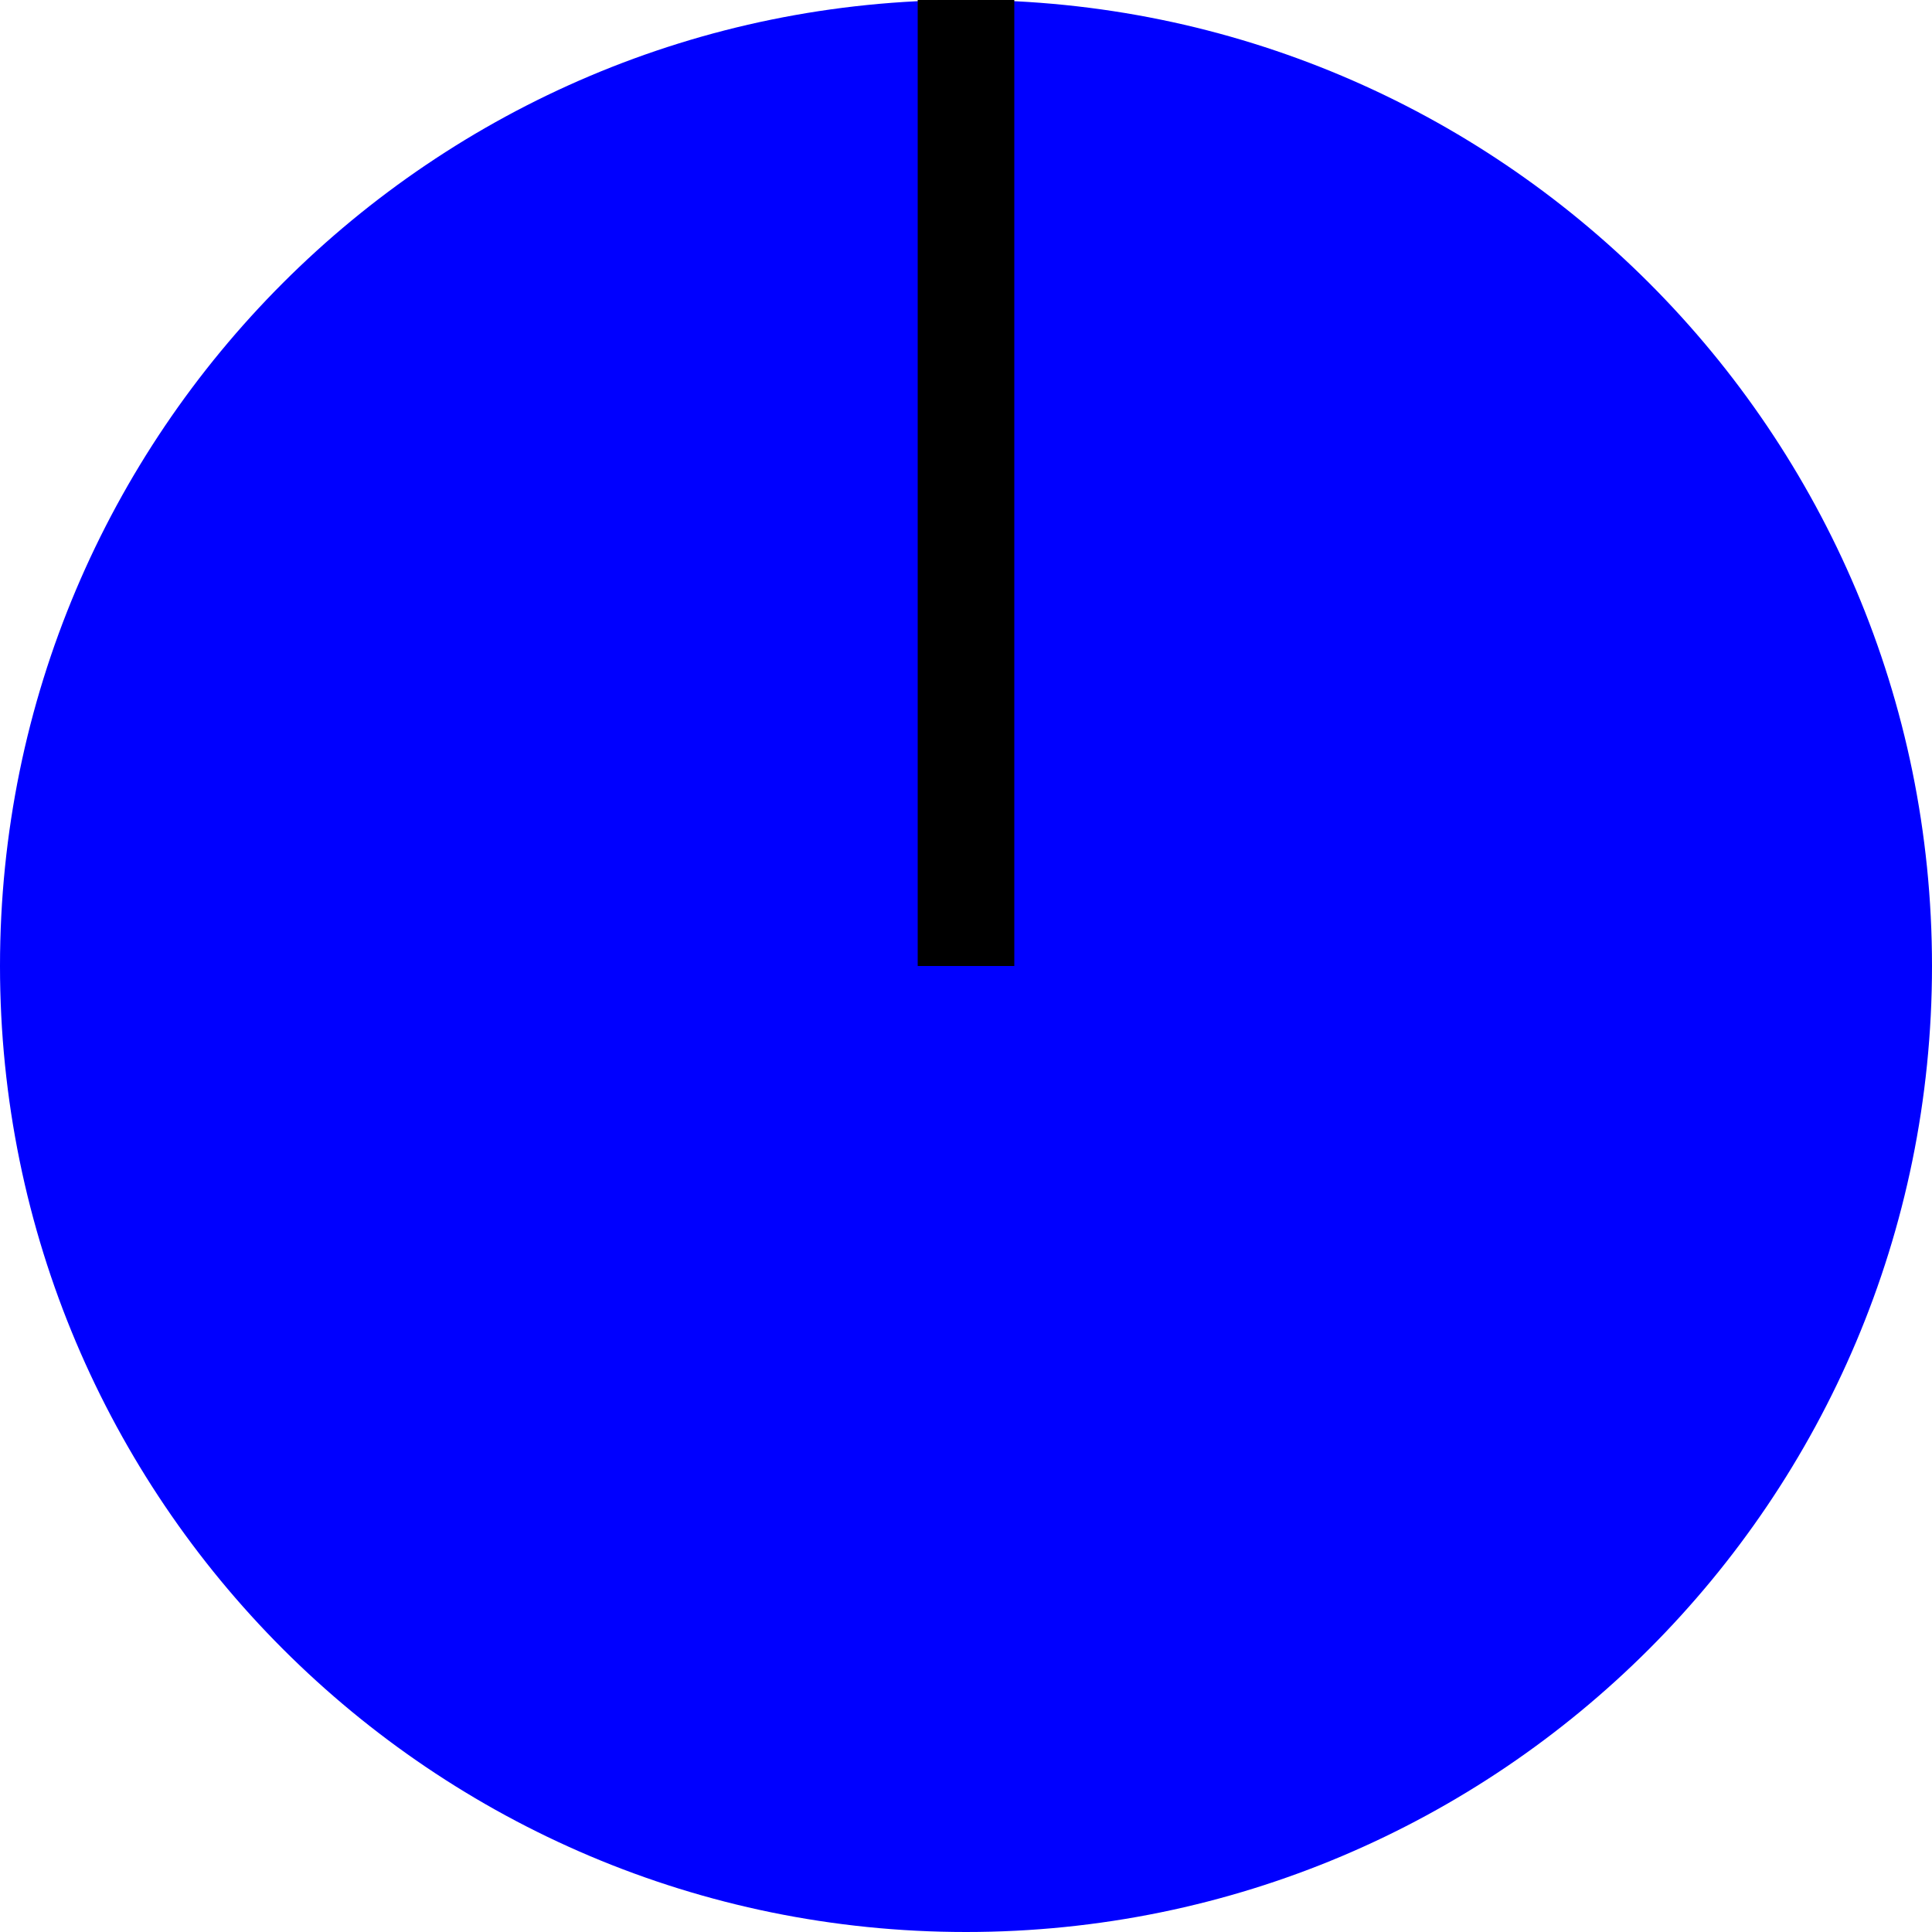
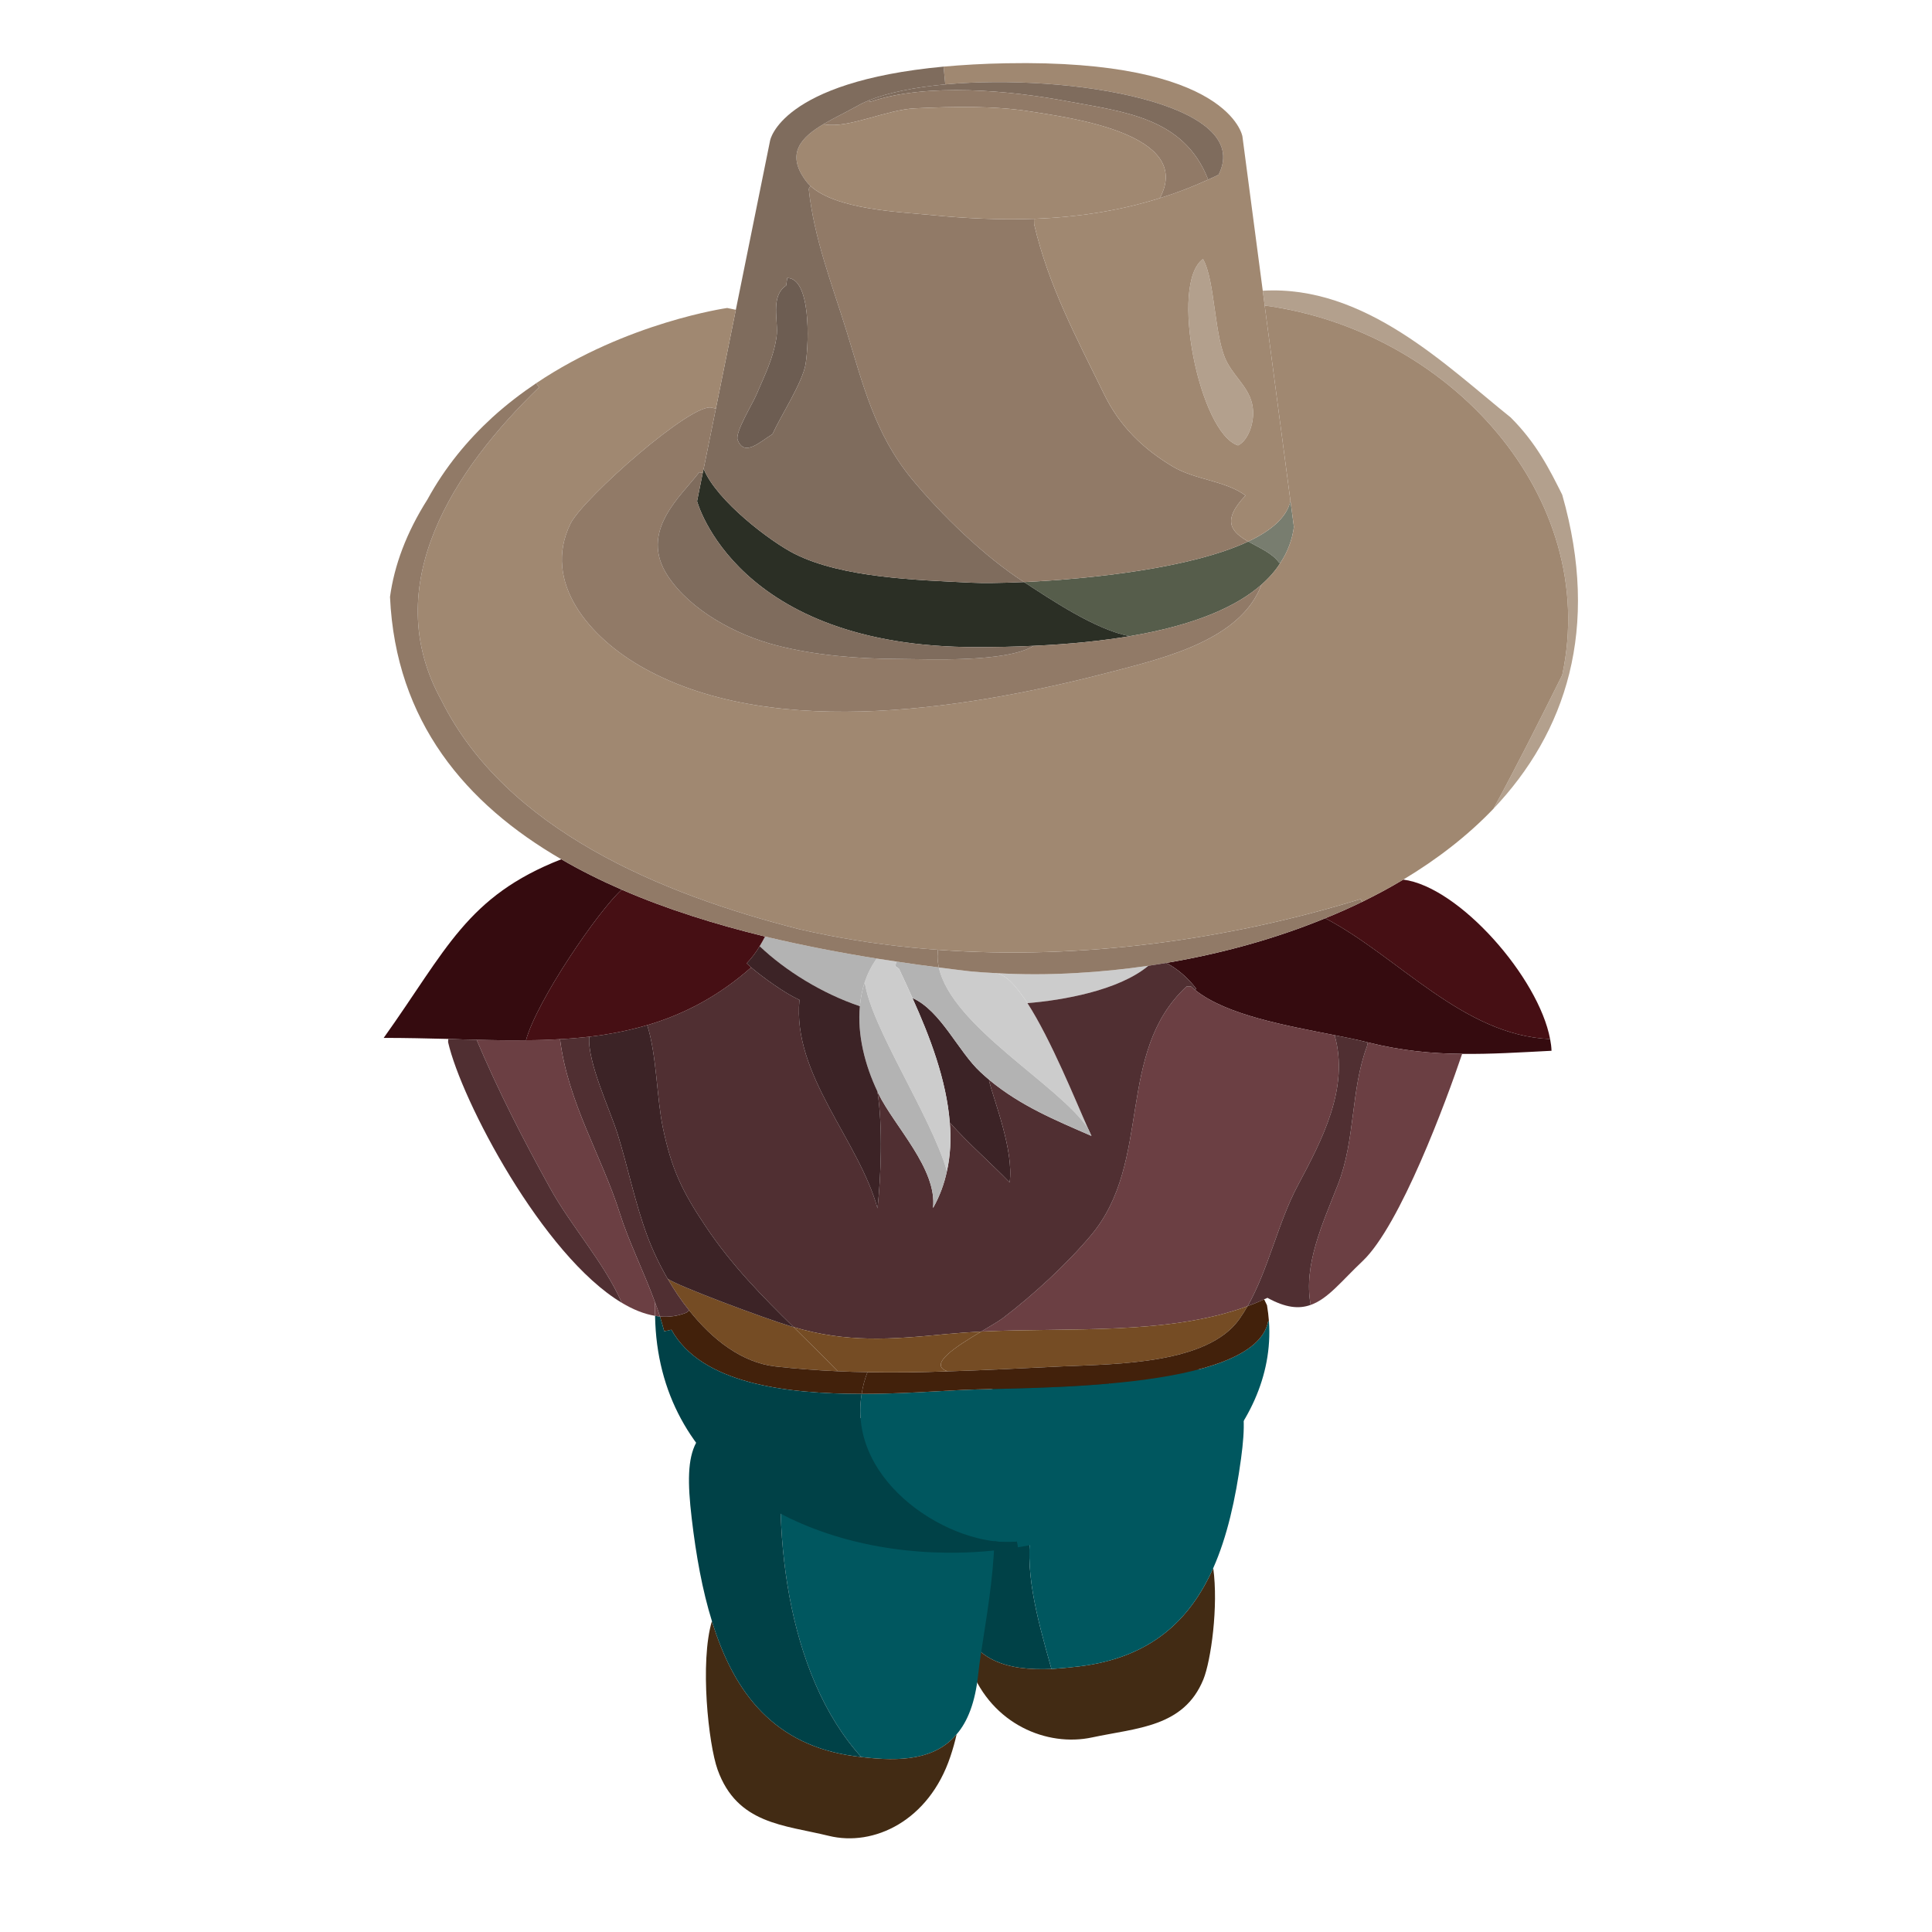
- <svg xmlns="http://www.w3.org/2000/svg" width="50" height="50" id="Her" viewBox="0 0 50 50">
-   <circle cx="25" cy="25" r="25" fill="#0000FF" />
-   <g stroke="#000000">
-     <line x1="25" x2="25" y1="0" y2="25" stroke-width="2.5" />
+ <svg xmlns="http://www.w3.org/2000/svg" version="1.1" x="0px" y="0px" width="150px" height="150px" viewBox="-29.54 -4.649 150 150" enable-background="new -29.54 -4.649 150 150" xml:space="preserve">
+   <defs>
+ </defs>
+   <g id="XMLID_3_">
+     <g>
+       <path fill="#004147" d="M44.905,120.854c1.02,3.451,3.74,4.218,7.19,4.076c-2.46-8.732-3.56-13.355,5.82-23.643    c-2,0.109-4,0.449-5.9,0.821c-2.16,0.417-6.21,1.052-7.67,3.167c-2.23,3.243-0.22,10.288,0.23,13.947    C44.645,119.825,44.765,120.361,44.905,120.854z" />
+       <path fill="#422B14" d="M52.095,124.93c-3.45,0.143-6.17-0.625-7.19-4.076c0.11,1.293,0.38,2.641,0.91,4.021    c1.66,4.338,5.93,6.125,9.44,5.368c3.48-0.745,7.11-0.789,8.63-4.492c0.6-1.468,1.18-5.708,0.77-8.655    c-1.85,4.152-4.96,6.979-10.43,7.636C53.484,124.821,52.774,124.886,52.095,124.93z" />
+       <path fill="#00575F" d="M54.225,124.733c5.47-0.657,8.58-3.484,10.43-7.636c1.08-2.432,1.73-5.336,2.16-8.502    c0.65-4.821-0.01-6.453-4.68-7.166c-1.38-0.208-2.8-0.23-4.22-0.142c-9.38,10.288-8.28,14.911-5.82,23.643    C52.774,124.886,53.484,124.821,54.225,124.733z" />
+     </g>
+     <g>
+ 	</g>
+   </g>
+   <g id="XMLID_2_">
+     <g>
+       <path fill="#00575F" d="M44.733,129.999c-1.65,1.968-4.32,2.144-7.4,1.768c-5.83-6.418-7.12-17.876-5.82-26.965    c2.5-0.013,5.05,0.477,7.45,1.003c2.16,0.477,6.21,1.204,7.67,3.623c2.23,3.71,0.22,11.771-0.23,15.958    C46.173,127.517,45.593,129.009,44.733,129.999z" />
+       <path fill="#422B14" d="M37.333,131.767c3.08,0.376,5.75,0.201,7.4-1.768c-0.13,0.577-0.29,1.153-0.49,1.743    c-1.66,4.964-5.93,7.008-9.44,6.143c-3.48-0.853-7.11-0.902-8.63-5.14c-0.71-1.981-1.39-8.349-0.44-11.533    c1.74,5.691,4.91,9.64,11.02,10.48C36.943,131.717,37.143,131.742,37.333,131.767z" />
+       <path fill="#004147" d="M31.513,104.802c-1.3,9.089-0.01,20.546,5.82,26.965c-0.19-0.025-0.39-0.05-0.58-0.075    c-6.11-0.84-9.28-4.789-11.02-10.48c-0.74-2.382-1.23-5.077-1.57-7.985c-0.65-5.516,0.01-7.384,4.68-8.199    C29.723,104.865,30.613,104.802,31.513,104.802z" />
+     </g>
+     <g>
+ 	</g>
+   </g>
+   <g id="XMLID_1_">
+     <g>
+       <path fill="#460F14" d="M79.41,63.643c4.35,0.56,10.51,7.61,11.399,12.38c-6.77-0.28-11.779-6.4-17.46-9.38    c0.971-0.39,1.931-0.82,2.86-1.27C77.31,64.833,78.38,64.263,79.41,63.643z" />
+       <path fill="#350B0F" d="M73.35,66.643c5.681,2.98,10.69,9.1,17.46,9.38c0.061,0.31,0.101,0.62,0.11,0.91    c-2.52,0.13-4.74,0.27-6.939,0.24c-2.37-0.02-4.711-0.24-7.32-0.89c-0.03-0.01-0.05-0.01-0.08-0.02c-0.74-0.19-1.59-0.36-2.5-0.54    c-3.72-0.74-8.4-1.55-10.83-3.51l0.08-0.1c-0.6-0.81-1.5-1.59-2.33-2C65.21,69.403,69.42,68.263,73.35,66.643z" />
+       <path fill="#B3A08D" d="M91.75,33.763c2.97,10.4,0.28,18.46-5.34,24.38c1.81-3.32,3.58-6.85,5.34-10.38    c2.97-13.87-8.78-26.77-23.1-28.69l-0.15-1.15c7.95-0.47,14.3,5.88,19.25,9.84C89.75,29.763,90.75,31.763,91.75,33.763z" />
+       <path fill="#6B3F43" d="M83.98,77.173c-1.24,3.67-4.811,13.33-7.73,16.09c-1.63,1.54-2.69,2.94-4.03,3.4    c-0.58-3.08,0.931-6.32,2.11-9.33c1.37-3.48,0.99-7.35,2.26-10.74l0.07-0.31C79.27,76.933,81.61,77.153,83.98,77.173z" />
+       <path fill="#6B3F43" d="M74.08,75.723c1.15,4.08-0.94,8.07-2.85,11.65c-1.551,2.9-2.28,6.53-3.91,9.39    c-6.19,2.27-13.84,1.64-20.68,1.97c0.73-0.44,1.38-0.81,1.69-1.05c2.36-1.8,4.95-4.18,6.84-6.43c4.811-5.74,1.86-14.17,7.42-19.32    h0.33c0.1,0.1,0.21,0.19,0.33,0.28C65.68,74.173,70.36,74.983,74.08,75.723z" />
+       <path fill="#787D6F" d="M67.37,37.393c1.77-0.83,3-1.87,3.28-3.15l0.27,2.02c-0.13,0.95-0.46,1.91-1.07,2.82l-0.1-0.07    C69.24,38.303,68.22,37.873,67.37,37.393z" />
+       <path fill="#565D4B" d="M67.37,37.393c0.85,0.48,1.87,0.91,2.38,1.62l0.1,0.07c-0.359,0.57-0.84,1.12-1.449,1.66    c-1.931,1.7-5.141,3.14-10.22,4c-2.66-0.48-6.21-2.9-8.17-4.17c-0.02-0.01-0.03-0.02-0.05-0.03    C54.99,40.303,62.91,39.493,67.37,37.393z" />
+       <path fill="#00575F" d="M68.98,97.933c0.609,8.55-7.95,15.88-16.121,16.83c-1.11,0.3-2.24,0.54-3.38,0.72l-0.07-0.44    c-5,0.51-13.19-4.54-12.05-11.47c2.97,0,5.8-0.21,7.89-0.31c4.87-0.23,22.63,0.16,23.67-5.33H68.98z" />
+       <path fill="#502F32" d="M71.23,87.373c1.909-3.58,4-7.57,2.85-11.65c0.91,0.18,1.76,0.35,2.5,0.54c0.03,0.01,0.05,0.01,0.08,0.02    l-0.07,0.31c-1.27,3.39-0.89,7.26-2.26,10.74c-1.18,3.01-2.69,6.25-2.11,9.33c-0.91,0.33-1.939,0.23-3.359-0.55    c-0.08,0.05-0.16,0.08-0.25,0.11v0.01c-0.42,0.19-0.851,0.37-1.29,0.53C68.95,93.903,69.68,90.273,71.23,87.373z" />
+       <path fill="#B3A08D" d="M65.74,23.503c0.74,1.36,1.93,2.14,2.01,3.76c0.05,0.99-0.38,2.28-1.17,2.67    c-2.99-0.95-5.35-12.59-2.72-14.47C64.83,17.163,64.71,21.593,65.74,23.503z" />
+       <path fill="#2B2F25" d="M50.71,45.493c-1.39,0.07-2.88,0.1-4.46,0.1c-18.67,0-21.67-11.33-21.67-11.33l0.44-2.19l0.07-0.32    c1.02,2.5,5.22,5.67,7.07,6.6c3.72,1.87,9.49,2.03,13.76,2.24c0.77,0.04,2.22,0.03,4.04-0.05c0.02,0.01,0.03,0.02,0.05,0.03    c1.96,1.27,5.51,3.69,8.17,4.17C56.04,45.103,53.56,45.363,50.71,45.493z" />
+       <path fill="#754C24" d="M46.64,98.733c6.84-0.33,14.49,0.3,20.68-1.97c-0.2,0.35-0.42,0.69-0.65,1.02    c-2.46,3.45-9.42,3.47-13.67,3.65c-3,0.14-5.98,0.3-8.95,0.39C42.42,101.323,44.77,99.843,46.64,98.733z" />
+       <path fill="#CCCCCC" d="M50.23,73.233c1.84,2.85,3.75,7.61,4.69,9.7c-2.3-3.39-10.55-7.88-11.57-12.47    c0.83,0.11,1.63,0.21,2.41,0.3c0.65,0.06,1.31,0.11,1.98,0.14v0.02C48.47,70.923,49.34,71.863,50.23,73.233z" />
+       <path fill="#CCCCCC" d="M47.74,70.903c2.04,0.12,4.16,0.12,6.34-0.01c1.82-0.1,3.68-0.29,5.54-0.56c-2.31,1.93-6.68,2.68-9.39,2.9    c-0.89-1.37-1.76-2.31-2.49-2.31V70.903z" />
+       <path fill="#917A67" d="M50.75,12.763c1.12,4.78,3.24,8.71,5.44,13.21c1.2,2.46,3.02,4.23,5.32,5.6c1.73,1.04,4.09,1.09,5.65,2.25    c-1.91,2.01-1.05,2.84,0.21,3.57c-4.46,2.1-12.38,2.91-17.41,3.15c-3.06-1.97-6.38-5.19-8.72-8.02    c-2.88-3.51-3.78-7.34-5.05-11.45c-1.14-3.68-2.53-7.19-2.94-11.06l0.13-0.23c1.98,1.84,6.97,2.03,9.34,2.26    c2.72,0.27,5.4,0.39,8.02,0.3L50.75,12.763z" />
+       <path fill="#3C2326" d="M47.25,79.263c0.42,1.65,1.93,5.42,1.6,7.89c-1.37-1.42-3.25-3.06-4.65-4.65    c-0.26-3.32-1.56-6.71-2.9-9.67c2.21,0.98,3.56,4.17,5.29,5.76c0.23,0.21,0.46,0.42,0.7,0.62L47.25,79.263z" />
+       <path fill="#A08871" d="M67.75,27.263c-0.08-1.62-1.27-2.4-2.01-3.76c-1.03-1.91-0.91-6.34-1.88-8.04    c-2.63,1.88-0.271,13.52,2.72,14.47C67.37,29.543,67.8,28.253,67.75,27.263z M65.07,8.913c2.81-5.5-11.521-7.89-21.22-7.01    l-0.13-1.38c1.46-0.13,3.07-0.23,4.86-0.26c17.34-0.33,18.34,5.67,18.34,5.67l1.58,11.99l0.15,1.15l2,15.17    c-0.28,1.28-1.511,2.32-3.28,3.15c-1.26-0.73-2.12-1.56-0.21-3.57c-1.561-1.16-3.92-1.21-5.65-2.25c-2.3-1.37-4.12-3.14-5.32-5.6    c-2.2-4.5-4.32-8.43-5.44-13.21l-0.01-0.42c3.34-0.13,6.6-0.61,9.77-1.61c1.26-0.39,2.521-0.87,3.76-1.44    C64.54,9.173,64.8,9.043,65.07,8.913z" />
+       <path fill="#917A67" d="M43.28,69.093c11.2,0.83,22.75-0.83,32.82-3.94l0.11,0.22c-0.93,0.45-1.89,0.88-2.86,1.27    c-3.93,1.62-8.14,2.76-12.35,3.47c-0.46,0.08-0.92,0.15-1.38,0.22c-1.86,0.27-3.72,0.46-5.54,0.56c-2.18,0.13-4.3,0.13-6.34,0.01    c-0.67-0.03-1.33-0.08-1.98-0.14c-0.78-0.09-1.58-0.19-2.41-0.3c-0.06-0.29-0.1-0.58-0.1-0.87L43.28,69.093z" />
+       <path fill="#7F6C5D" d="M53.32,3.213c-4.33-0.82-10.89-1.47-15.32,0.05l-0.05-0.13c1.49-0.6,3.56-1.01,5.9-1.23    c9.7-0.88,24.03,1.51,21.22,7.01c-0.271,0.13-0.53,0.26-0.801,0.38l-0.02-0.03C62.37,4.483,57.77,4.043,53.32,3.213z" />
+       <path fill="#502F32" d="M62.59,71.933c-5.56,5.15-2.609,13.58-7.42,19.32c-1.89,2.25-4.48,4.63-6.84,6.43    c-0.31,0.24-0.96,0.61-1.69,1.05c-0.9,0.05-1.78,0.11-2.65,0.19c-4.35,0.43-7.8,0.69-11.92-0.54c-2.43-2.38-4.81-4.81-6.82-7.81    c-1.85-2.76-2.65-4.46-3.32-7.65c-0.49-2.34-0.48-5.67-1.22-7.98c2.81-0.83,5.5-2.21,8.07-4.48c0.89,0.76,2.65,2.03,3.75,2.52    c-0.57,5.81,4.6,10.87,6.06,16.18c0.26-2.39,0.43-6.32-0.01-9.08c0.02,0.06,0.05,0.12,0.08,0.18c1.25,2.55,4.58,5.85,4.24,8.88    c0.52-0.92,0.87-1.88,1.08-2.87c0.27-1.22,0.33-2.49,0.22-3.77c1.4,1.59,3.28,3.23,4.65,4.65c0.33-2.47-1.18-6.24-1.6-7.89    l0.04-0.05c2.42,2,5.09,3.1,7.91,4.33c-0.08-0.16-0.17-0.37-0.28-0.61c-0.94-2.09-2.85-6.85-4.69-9.7    c2.71-0.22,7.08-0.97,9.39-2.9c0.46-0.07,0.92-0.14,1.38-0.22c0.83,0.41,1.73,1.19,2.33,2l-0.08,0.1    c-0.12-0.09-0.23-0.18-0.33-0.28H62.59z" />
+       <path fill="#B3B3B3" d="M46.59,78.593c-1.73-1.59-3.08-4.78-5.29-5.76c-0.35-0.79-0.7-1.54-1.04-2.26    c-0.16-0.14-0.25-0.19-0.28-0.19l0.06-0.38c1.13,0.17,2.24,0.33,3.31,0.46c1.02,4.59,9.27,9.08,11.57,12.47    c0.11,0.24,0.2,0.45,0.28,0.61c-2.82-1.23-5.49-2.33-7.91-4.33C47.05,79.013,46.82,78.803,46.59,78.593z" />
+       <path fill="#CCCCCC" d="M44.2,82.503c0.11,1.28,0.05,2.55-0.22,3.77c-1.25-4.31-5.92-11.23-6.38-14.68    c0.22-0.64,0.52-1.25,0.93-1.82c0.51,0.08,1.02,0.16,1.51,0.23l-0.06,0.38c0.03,0,0.12,0.05,0.28,0.19    c0.34,0.72,0.69,1.47,1.04,2.26C42.64,75.793,43.94,79.183,44.2,82.503z" />
+       <path fill="#42210B" d="M45.25,103.263c-2.09,0.1-4.92,0.31-7.89,0.31c0.08-0.55,0.23-1.12,0.45-1.69    c2.08,0.04,4.16,0.01,6.24-0.06c2.97-0.09,5.95-0.25,8.95-0.39c4.25-0.18,11.21-0.2,13.67-3.65c0.23-0.33,0.45-0.67,0.65-1.02    c0.439-0.16,0.87-0.34,1.29-0.53l0.22,0.46c0.07,0.42,0.12,0.83,0.15,1.24H68.92C67.88,103.423,50.12,103.033,45.25,103.263z" />
+       <path fill="#B3B3B3" d="M38.58,80.083c-0.96-2.02-1.57-4.39-1.36-6.61c0.06-0.64,0.18-1.28,0.38-1.88    c0.46,3.45,5.13,10.37,6.38,14.68c-0.21,0.99-0.56,1.95-1.08,2.87c0.34-3.03-2.99-6.33-4.24-8.88    C38.63,80.203,38.6,80.143,38.58,80.083z" />
+       <path fill="#754C24" d="M37.81,101.883c-0.77-0.01-1.54-0.03-2.31-0.07c-1.13-1.17-2.29-2.29-3.43-3.43    c4.12,1.23,7.57,0.97,11.92,0.54c0.87-0.08,1.75-0.14,2.65-0.19c-1.87,1.11-4.22,2.59-2.59,3.09    C41.97,101.893,39.89,101.923,37.81,101.883z" />
+       <path fill="#917A67" d="M38,3.263c4.43-1.52,10.99-0.87,15.32-0.05c4.45,0.83,9.05,1.27,10.93,6.05l0.02,0.03    c-1.239,0.57-2.5,1.05-3.76,1.44c2.7-5.04-7.23-6.27-10.01-6.72c-2.84-0.46-6.04-0.39-9-0.25c-2.22,0.1-5.11,1.56-7,1.25    l-0.04-0.06c0.79-0.47,1.68-0.88,2.43-1.31v0.01c0.31-0.19,0.66-0.36,1.06-0.52L38,3.263z" />
+       <path fill="#A08871" d="M33.03,9.393c-1.61-2.15-0.32-3.42,1.43-4.44l0.04,0.06c1.89,0.31,4.78-1.15,7-1.25    c2.96-0.14,6.16-0.21,9,0.25c2.78,0.45,12.71,1.68,10.01,6.72c-3.17,1-6.43,1.48-9.77,1.61c-2.62,0.09-5.3-0.03-8.02-0.3    c-2.37-0.23-7.36-0.42-9.34-2.26C33.25,9.663,33.13,9.533,33.03,9.393z" />
+       <path fill="#754C24" d="M32.07,98.383c1.14,1.14,2.3,2.26,3.43,3.43c-1.61-0.07-3.22-0.19-4.83-0.37    c-2.58-0.29-4.89-2.06-6.7-4.35c-0.62-0.77-1.18-1.6-1.67-2.46c0.67,0.52,7.4,3.04,9.61,3.71    C31.96,98.363,32.02,98.373,32.07,98.383z" />
+       <path fill="#B3B3B3" d="M29.86,68.063c2.93,0.7,5.86,1.26,8.67,1.71c-0.41,0.57-0.71,1.18-0.93,1.82c-0.2,0.6-0.32,1.24-0.38,1.88    c-2.91-0.98-5.76-2.74-7.78-4.66C29.59,68.573,29.72,68.323,29.86,68.063z" />
+       <path fill="#3C2326" d="M29.44,68.813c2.02,1.92,4.87,3.68,7.78,4.66c-0.21,2.22,0.4,4.59,1.36,6.61    c0.44,2.76,0.27,6.69,0.01,9.08c-1.46-5.31-6.63-10.37-6.06-16.18c-1.1-0.49-2.86-1.76-3.75-2.52c-0.15-0.13-0.26-0.23-0.35-0.32    C28.82,69.743,29.15,69.293,29.44,68.813z" />
+       <path fill="#3C2326" d="M32.07,98.383c-0.05-0.01-0.11-0.02-0.16-0.04c-2.21-0.67-8.94-3.19-9.61-3.71h-0.01    c-0.62-1.08-1.15-2.19-1.55-3.26c-0.97-2.58-1.54-5.45-2.33-7.98c-0.6-1.91-2.36-5.6-2.2-7.55c1.53-0.18,3.03-0.47,4.5-0.9    c0.74,2.31,0.73,5.64,1.22,7.98c0.67,3.19,1.47,4.89,3.32,7.65C27.26,93.573,29.64,96.003,32.07,98.383z" />
+       <path fill="#6D5D52" d="M31.58,16.933c1.81,0.01,1.71,4.84,1.43,6.66c-0.22,1.42-1.94,4.06-2.57,5.45v0.01    c-1.02,0.63-2.19,1.79-2.71,0.45c-0.22-0.57,1.17-2.82,1.45-3.49c0.65-1.53,1.32-2.83,1.57-4.5c0.18-1.24-0.53-3.13,0.75-4    L31.58,16.933z" />
+       <path fill="#7F6C5D" d="M36.89,3.643c-0.75,0.43-1.64,0.84-2.43,1.31c-1.75,1.02-3.04,2.29-1.43,4.44    c0.1,0.14,0.22,0.27,0.35,0.39l-0.13,0.23c0.41,3.87,1.8,7.38,2.94,11.06c1.27,4.11,2.17,7.94,5.05,11.45    c2.34,2.83,5.66,6.05,8.72,8.02c-1.82,0.08-3.27,0.09-4.04,0.05c-4.27-0.21-10.04-0.37-13.76-2.24c-1.85-0.93-6.05-4.1-7.07-6.6    l0.95-4.68l1.55-7.67l2.66-13.14c0,0,0.8-4.56,13.47-5.74l0.13,1.38c-2.34,0.22-4.41,0.63-5.9,1.23c-0.4,0.16-0.75,0.33-1.06,0.52    V3.643z M31.5,17.513c-1.28,0.87-0.57,2.76-0.75,4c-0.25,1.67-0.92,2.97-1.57,4.5c-0.28,0.67-1.67,2.92-1.45,3.49    c0.52,1.34,1.69,0.18,2.71-0.45v-0.01c0.63-1.39,2.35-4.03,2.57-5.45c0.28-1.82,0.38-6.65-1.43-6.66L31.5,17.513z" />
+       <path fill="#A08871" d="M25.75,27.013c-1.46-0.54-10.04,7.04-11,9c-2.21,4.52,1.44,8.86,5.75,11.24    c10.29,5.7,25.74,3.01,36.51,0.19c4-1.05,9.811-2.46,11.391-6.7c0.609-0.54,1.09-1.09,1.449-1.66c0.61-0.91,0.94-1.87,1.07-2.82    l-0.27-2.02l-2-15.17c14.319,1.92,26.069,14.82,23.1,28.69c-1.76,3.53-3.53,7.06-5.34,10.38c-2.01,2.1-4.38,3.93-7,5.5    c-1.03,0.62-2.101,1.19-3.2,1.73l-0.11-0.22c-10.069,3.11-21.62,4.77-32.82,3.94c-0.67-0.05-1.34-0.1-2.01-0.17    c-2.95-0.29-5.88-0.77-8.72-1.42c-10.8-2.74-22.8-7.74-27.8-17.74c-5-9,1-18,7.56-24.34l-0.22-0.32    c7.07-4.75,14.83-5.84,14.83-5.84l0.67,0.14l-1.55,7.67L25.75,27.013z" />
+       <path fill="#917A67" d="M57.01,47.443c-10.77,2.82-26.22,5.51-36.51-0.19c-4.31-2.38-7.96-6.72-5.75-11.24    c0.96-1.96,9.54-9.54,11-9l0.29,0.06l-0.95,4.68l-0.07,0.32l-0.27-0.06c-1.4,1.86-4.73,4.58-2.44,8.06    c1.77,2.68,5.32,4.59,8.45,5.39c3.04,0.78,6.33,1.04,9.55,1.05c2.18,0.01,8.27,0.3,10.4-1.02c2.85-0.13,5.33-0.39,7.47-0.75    c5.08-0.86,8.29-2.3,10.22-4C66.82,44.983,61.01,46.393,57.01,47.443z" />
+       <path fill="#7F6C5D" d="M24.58,34.263c0,0,3,11.33,21.67,11.33c1.58,0,3.07-0.03,4.46-0.1c-2.13,1.32-8.22,1.03-10.4,1.02    c-3.22-0.01-6.51-0.27-9.55-1.05c-3.13-0.8-6.68-2.71-8.45-5.39c-2.29-3.48,1.04-6.2,2.44-8.06l0.27,0.06L24.58,34.263z" />
+       <path fill="#42210B" d="M37.81,101.883c-0.22,0.57-0.37,1.14-0.45,1.69c-5.95,0-12.47-0.82-14.77-4.98l-0.56,0.12    c-0.1-0.37-0.21-0.76-0.33-1.15c0.7,0.06,1.39-0.03,2.05-0.3l0.22-0.17c1.81,2.29,4.12,4.06,6.7,4.35    c1.61,0.18,3.22,0.3,4.83,0.37C36.27,101.853,37.04,101.873,37.81,101.883z" />
+       <path fill="#004147" d="M43.98,115.903c-11.48-0.1-22.46-6.22-22.66-18.39c0.13,0.02,0.25,0.04,0.38,0.05    c0.12,0.39,0.23,0.78,0.33,1.15l0.56-0.12c2.3,4.16,8.82,4.98,14.77,4.98c-1.14,6.93,7.05,11.98,12.05,11.47l0.07,0.44    C47.66,115.783,45.81,115.923,43.98,115.903z" />
+       <path fill="#6B3F43" d="M21.7,97.563c-0.13-0.01-0.25-0.03-0.38-0.05c-0.02-0.34-0.01-0.69,0-1.04    C21.46,96.843,21.59,97.203,21.7,97.563z" />
+       <path fill="#502F32" d="M22.3,94.633c0.49,0.86,1.05,1.69,1.67,2.46l-0.22,0.17c-0.66,0.27-1.35,0.36-2.05,0.3    c-0.11-0.36-0.24-0.72-0.38-1.09c-0.85-2.33-2.07-4.79-2.73-6.9c-1.42-4.5-4.03-8.59-4.65-13.54c0.76-0.04,1.52-0.11,2.27-0.19    c-0.16,1.95,1.6,5.64,2.2,7.55c0.79,2.53,1.36,5.4,2.33,7.98c0.4,1.07,0.93,2.18,1.55,3.26H22.3z" />
+       <path fill="#6B3F43" d="M18.59,89.573c0.66,2.11,1.88,4.57,2.73,6.9c-0.01,0.35-0.02,0.7,0,1.04c-0.85-0.14-1.71-0.49-2.58-1.01    c-1.38-3.14-3.93-5.92-5.58-8.92c-2.13-3.85-4.02-7.55-5.7-11.51c1.3,0.04,2.58,0.06,3.84,0.04c0.89,0,1.77-0.03,2.64-0.08    C14.56,80.983,17.17,85.073,18.59,89.573z" />
+       <path fill="#460F14" d="M18.73,64.423c3.54,1.54,7.33,2.71,11.13,3.64c-0.14,0.26-0.27,0.51-0.42,0.75    c-0.29,0.48-0.62,0.93-1.01,1.33c0.09,0.09,0.2,0.19,0.35,0.32c-2.57,2.27-5.26,3.65-8.07,4.48c-1.47,0.43-2.97,0.72-4.5,0.9    c-0.75,0.08-1.51,0.15-2.27,0.19c-0.87,0.05-1.75,0.08-2.64,0.08C12.12,73.063,16.92,66.053,18.73,64.423z" />
+       <path fill="#350B0F" d="M7.46,76.073c-0.73-0.01-1.46-0.03-2.2-0.06c-1.63-0.04-3.3-0.08-5.01-0.08    c4.89-6.85,6.44-10.99,13.79-13.87c1.49,0.87,3.06,1.65,4.69,2.36c-1.81,1.63-6.61,8.64-7.43,11.69    C10.04,76.133,8.76,76.113,7.46,76.073z" />
+       <path fill="#502F32" d="M5.26,76.013c0.74,0.03,1.47,0.05,2.2,0.06c1.68,3.96,3.57,7.66,5.7,11.51c1.65,3,4.2,5.78,5.58,8.92    c-6.15-3.67-12.47-15.75-13.49-20.24L5.26,76.013z" />
+       <path fill="#917A67" d="M29.86,68.063c-3.8-0.93-7.59-2.1-11.13-3.64c-1.63-0.71-3.2-1.49-4.69-2.36    c-7.41-4.29-12.86-10.69-13.3-20.37c0.33-2.43,1.26-4.97,2.91-7.57c1.37-2.51,3.12-4.61,5.04-6.37c1.09-0.99,2.24-1.87,3.4-2.65    l0.22,0.32c-6.56,6.34-12.56,15.34-7.56,24.34c5,10,17,15,27.8,17.74c2.84,0.65,5.77,1.13,8.72,1.42    c0.67,0.07,1.34,0.12,2.01,0.17l-0.03,0.5c0,0.29,0.04,0.58,0.1,0.87c-1.07-0.13-2.18-0.29-3.31-0.46c-0.49-0.07-1-0.15-1.51-0.23    C35.72,69.323,32.79,68.763,29.86,68.063z" />
+     </g>
+     <g>
+ 	</g>
  </g>
</svg>
